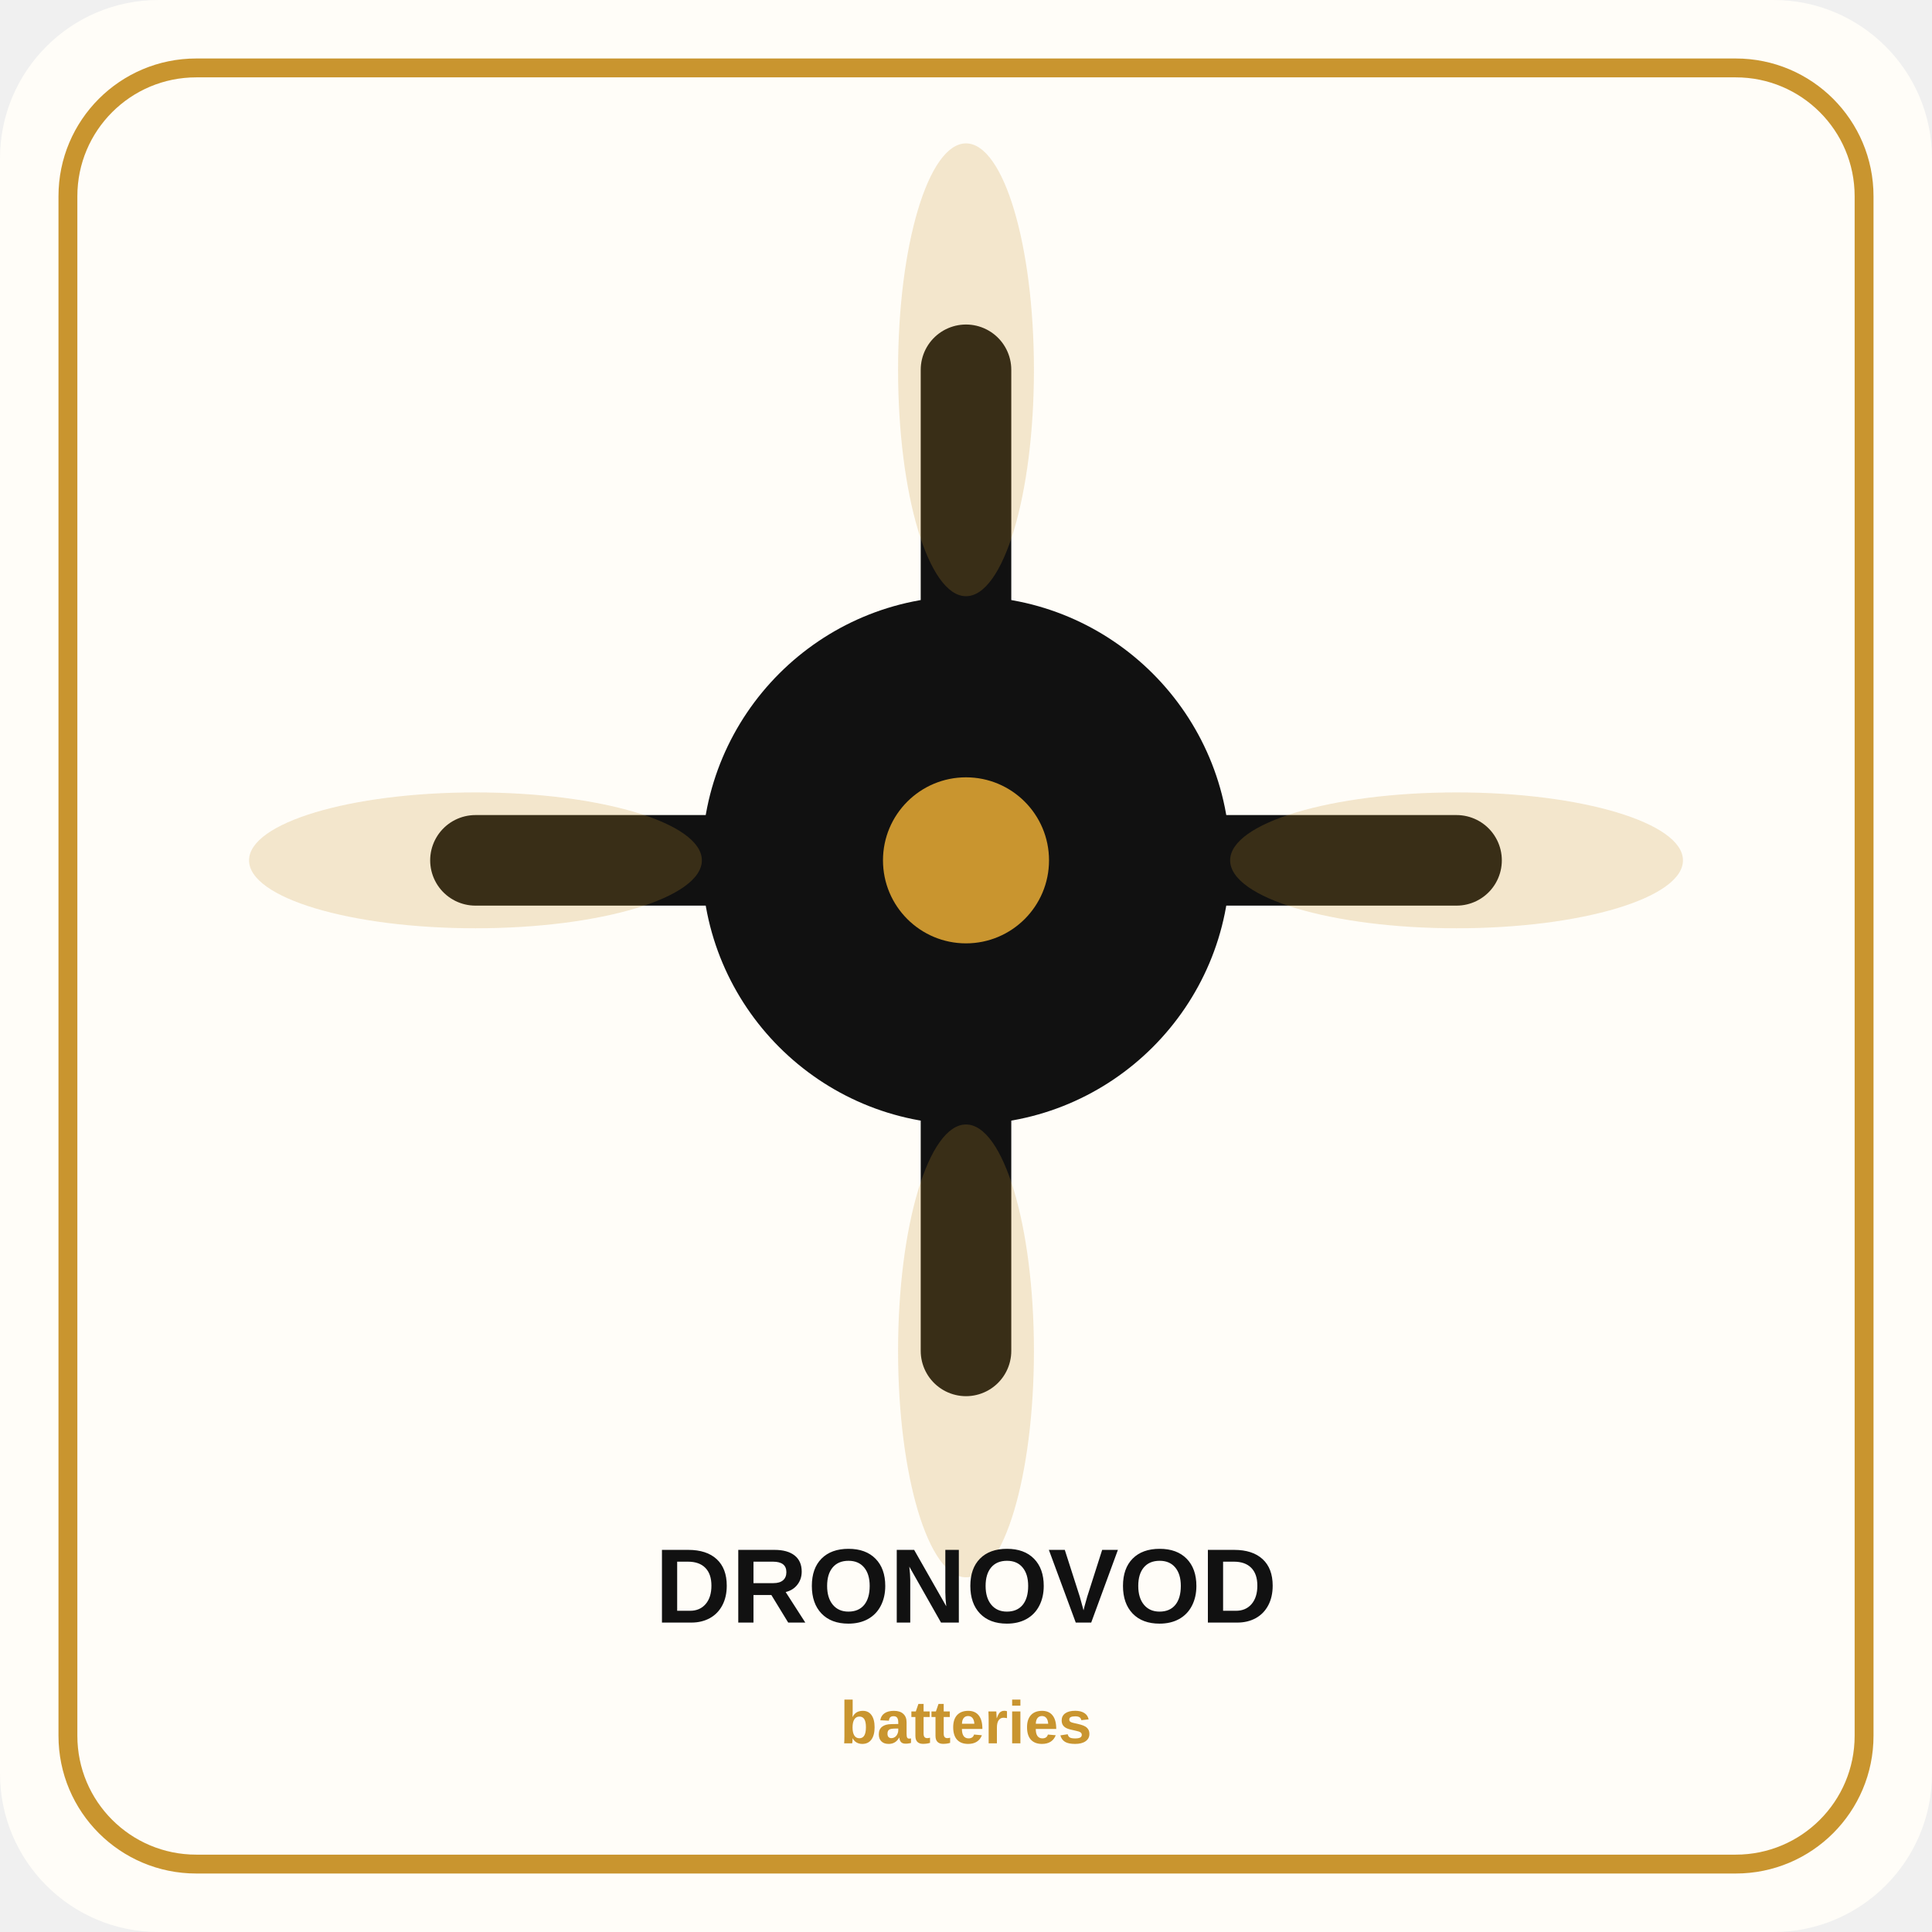
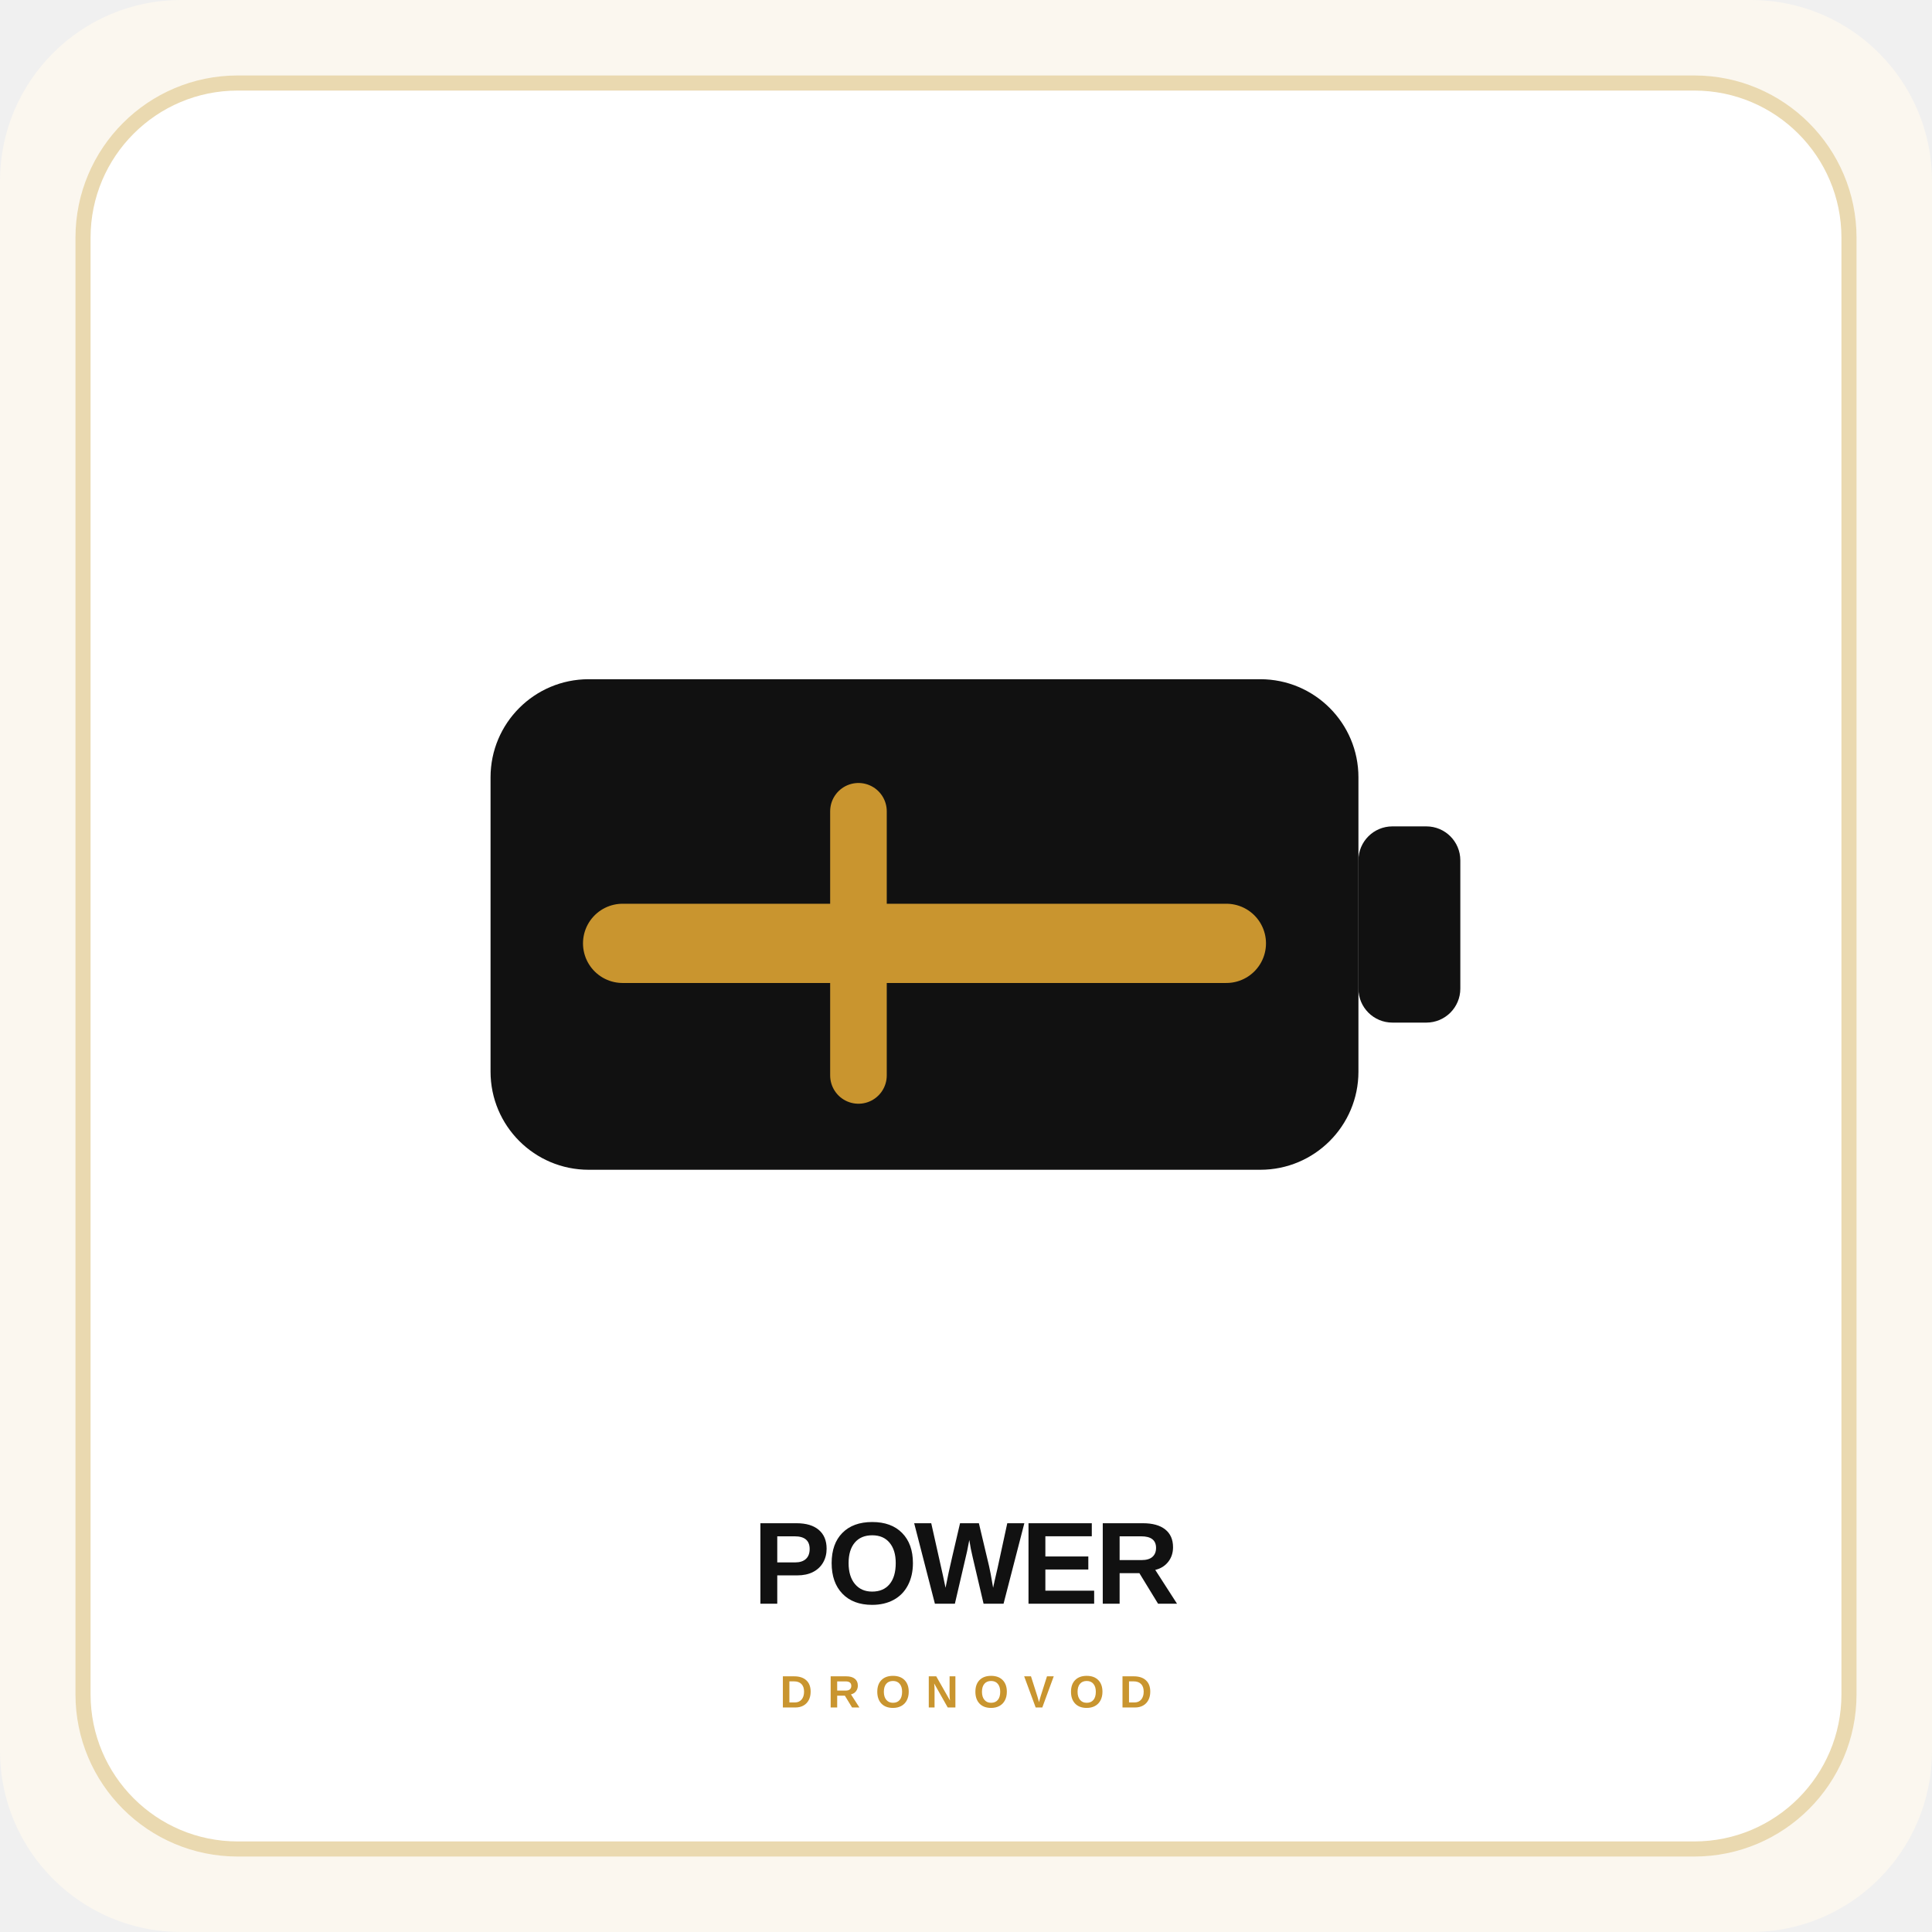
- <svg xmlns="http://www.w3.org/2000/svg" viewBox="0 0 512 512">
-   <rect width="512" height="512" rx="42" fill="#fffdf8" />
-   <rect x="18" y="18" width="476" height="476" rx="34" fill="none" stroke="#c9952f" stroke-width="5" />
-   <circle cx="256" cy="228" r="70" fill="#111" />
-   <circle cx="256" cy="228" r="22" fill="#c9952f" />
-   <path d="M256 98v70M256 288v70M126 228h70M316 228h70" stroke="#111" stroke-width="24" stroke-linecap="round" />
-   <ellipse cx="126" cy="228" rx="60" ry="18" fill="#c9952f" opacity=".22" />
-   <ellipse cx="386" cy="228" rx="60" ry="18" fill="#c9952f" opacity=".22" />
-   <ellipse cx="256" cy="98" rx="18" ry="60" fill="#c9952f" opacity=".22" />
-   <ellipse cx="256" cy="358" rx="18" ry="60" fill="#c9952f" opacity=".22" />
-   <text x="256" y="430" text-anchor="middle" font-family="Arial, sans-serif" font-weight="900" font-size="28" fill="#111">DRONOVOD</text>
-   <text x="256" y="462" text-anchor="middle" font-family="Arial, sans-serif" font-weight="700" font-size="16" fill="#c9952f">batteries</text>
+ <svg xmlns="http://www.w3.org/2000/svg" viewBox="0 0 1024 1024">
+   <rect width="1024" height="1024" rx="96" fill="#fbf7ef" />
+   <rect x="44" y="44" width="936" height="936" rx="82" fill="#fff" stroke="#ead9b0" stroke-width="8" />
+   <rect x="260" y="360" width="460" height="260" rx="52" fill="#111" />
+   <rect x="720" y="438" width="54" height="104" rx="18" fill="#111" />
+   <path d="M330 500h320" stroke="#c9952f" stroke-width="42" stroke-linecap="round" />
+   <path d="M455 430v140" stroke="#c9952f" stroke-width="30" stroke-linecap="round" />
+   <text x="512" y="850" text-anchor="middle" font-family="Arial, Helvetica, sans-serif" font-size="62" font-weight="900" fill="#111" letter-spacing="-2">POWER</text>
+   <text x="512" y="905" text-anchor="middle" font-family="Arial, Helvetica, sans-serif" font-size="24" font-weight="700" fill="#c9952f" letter-spacing="8">DRONOVOD</text>
</svg>
